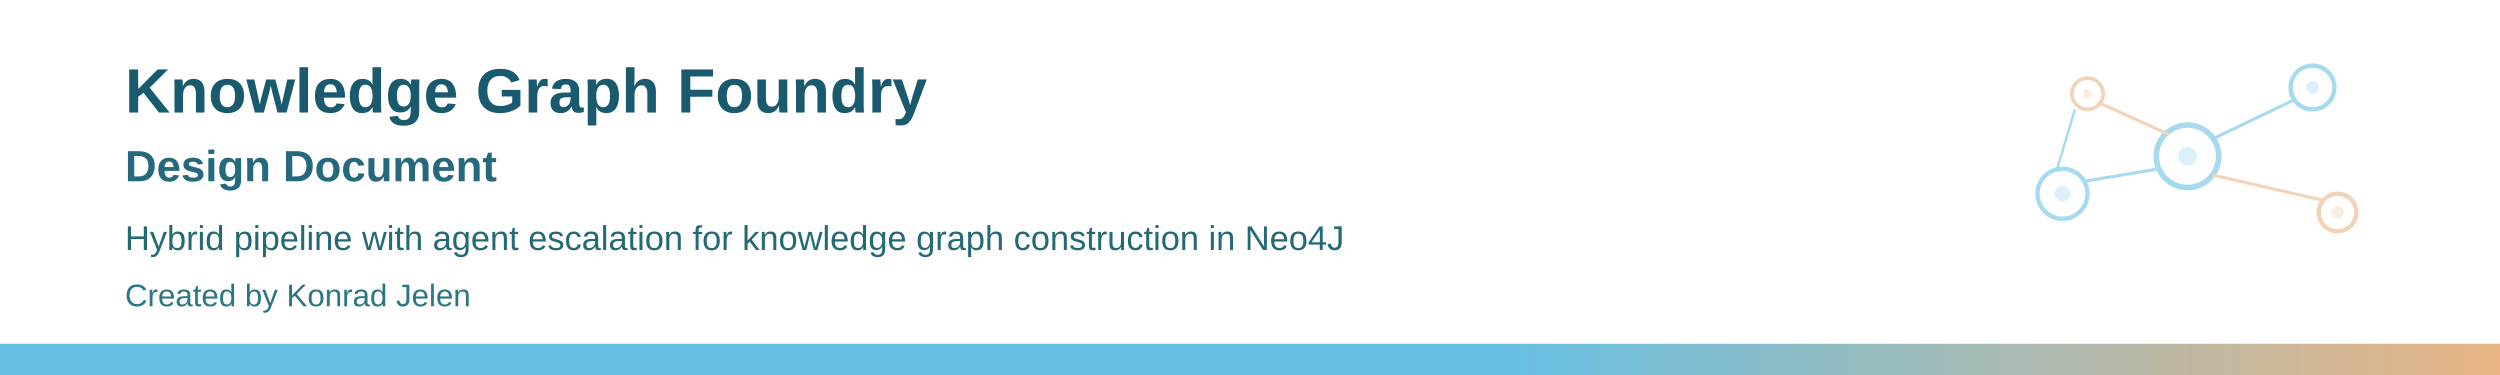
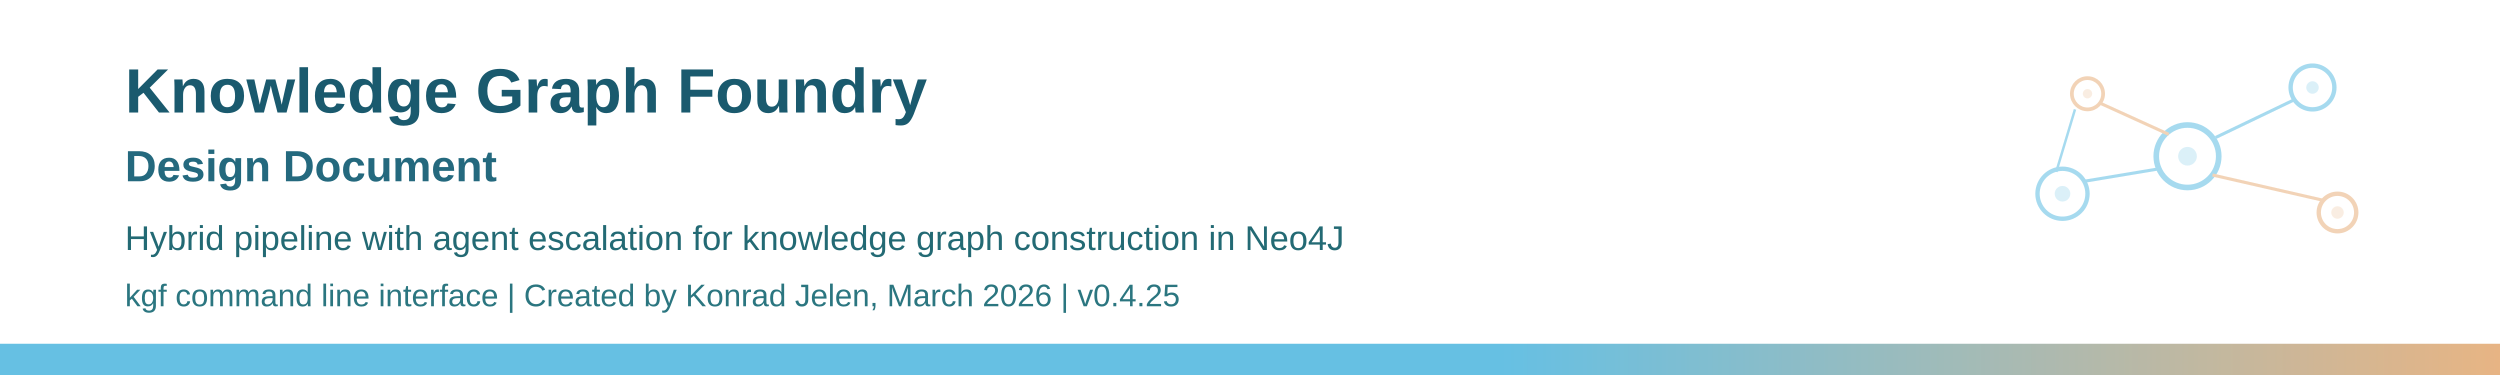
<svg xmlns="http://www.w3.org/2000/svg" viewBox="0 0 800 120">
  <style>
    .fg-1 { fill: #1a5a6e; }
    .fg-2 { fill: #24697e; }
    .fg-3 { fill: #236a74; }
    .fg-4 { fill: #2b7680; }
    @media (prefers-color-scheme: dark) {
      .fg-1 { fill: #b8e4f0; }
      .fg-2 { fill: #8fd4e6; }
      .fg-3 { fill: #5aafc5; }
      .fg-4 { fill: #4099b3; }
    }
  </style>
  <defs>
    <linearGradient id="accent_bar" x1="0%" y1="0%" x2="100%" y2="0%">
      <stop offset="0" stop-color="#0096d1" />
      <stop offset="0.6" stop-color="#0096d1" />
      <stop offset="1" stop-color="#da8230" />
    </linearGradient>
  </defs>
  <rect x="0" y="110" width="800" height="10" fill="url(#accent_bar)" opacity="0.6" />
  <text x="40" y="36" font-family="Segoe UI, Arial, sans-serif" font-size="20" font-weight="700" class="fg-1">Knowledge Graph Foundry</text>
  <text x="40" y="58" font-family="Segoe UI, Arial, sans-serif" font-size="14" font-weight="600" class="fg-2">Design Document</text>
  <text x="40" y="80" font-family="Segoe UI, Arial, sans-serif" font-size="11" class="fg-3">Hybrid pipeline with agent escalation for knowledge graph construction in Neo4J</text>
-   <text x="40" y="98" font-family="Segoe UI, Arial, sans-serif" font-size="10" class="fg-4">Created by Konrad Jelen</text>
+   <text x="40" y="98" font-family="Segoe UI, Arial, sans-serif" font-size="10" class="fg-4">kgf command line interface | Created by Konrad Jelen, March 2026 | v0.4.25</text>
  <g opacity="0.35">
    <circle cx="700" cy="50" r="10" fill="none" stroke="#0096d1" stroke-width="1.8" />
    <circle cx="700" cy="50" r="3" fill="#0096d1" opacity="0.4" />
    <circle cx="740" cy="28" r="7" fill="none" stroke="#0096d1" stroke-width="1.4" />
    <circle cx="740" cy="28" r="2" fill="#0096d1" opacity="0.4" />
    <circle cx="748" cy="68" r="6" fill="none" stroke="#da8230" stroke-width="1.4" />
    <circle cx="748" cy="68" r="2" fill="#da8230" opacity="0.4" />
    <circle cx="660" cy="62" r="8" fill="none" stroke="#0096d1" stroke-width="1.4" />
    <circle cx="660" cy="62" r="2.5" fill="#0096d1" opacity="0.4" />
    <circle cx="668" cy="30" r="5" fill="none" stroke="#da8230" stroke-width="1.2" />
    <circle cx="668" cy="30" r="1.5" fill="#da8230" opacity="0.4" />
    <line x1="709" y1="44" x2="734" y2="32" stroke="#0096d1" stroke-width="1" />
    <line x1="708" y1="56" x2="743" y2="64" stroke="#da8230" stroke-width="1" />
    <line x1="691" y1="54" x2="667" y2="58" stroke="#0096d1" stroke-width="1" />
    <line x1="694" y1="43" x2="672" y2="33" stroke="#da8230" stroke-width="1" />
    <line x1="664" y1="35" x2="658" y2="55" stroke="#0096d1" stroke-width="0.8" />
  </g>
</svg>
